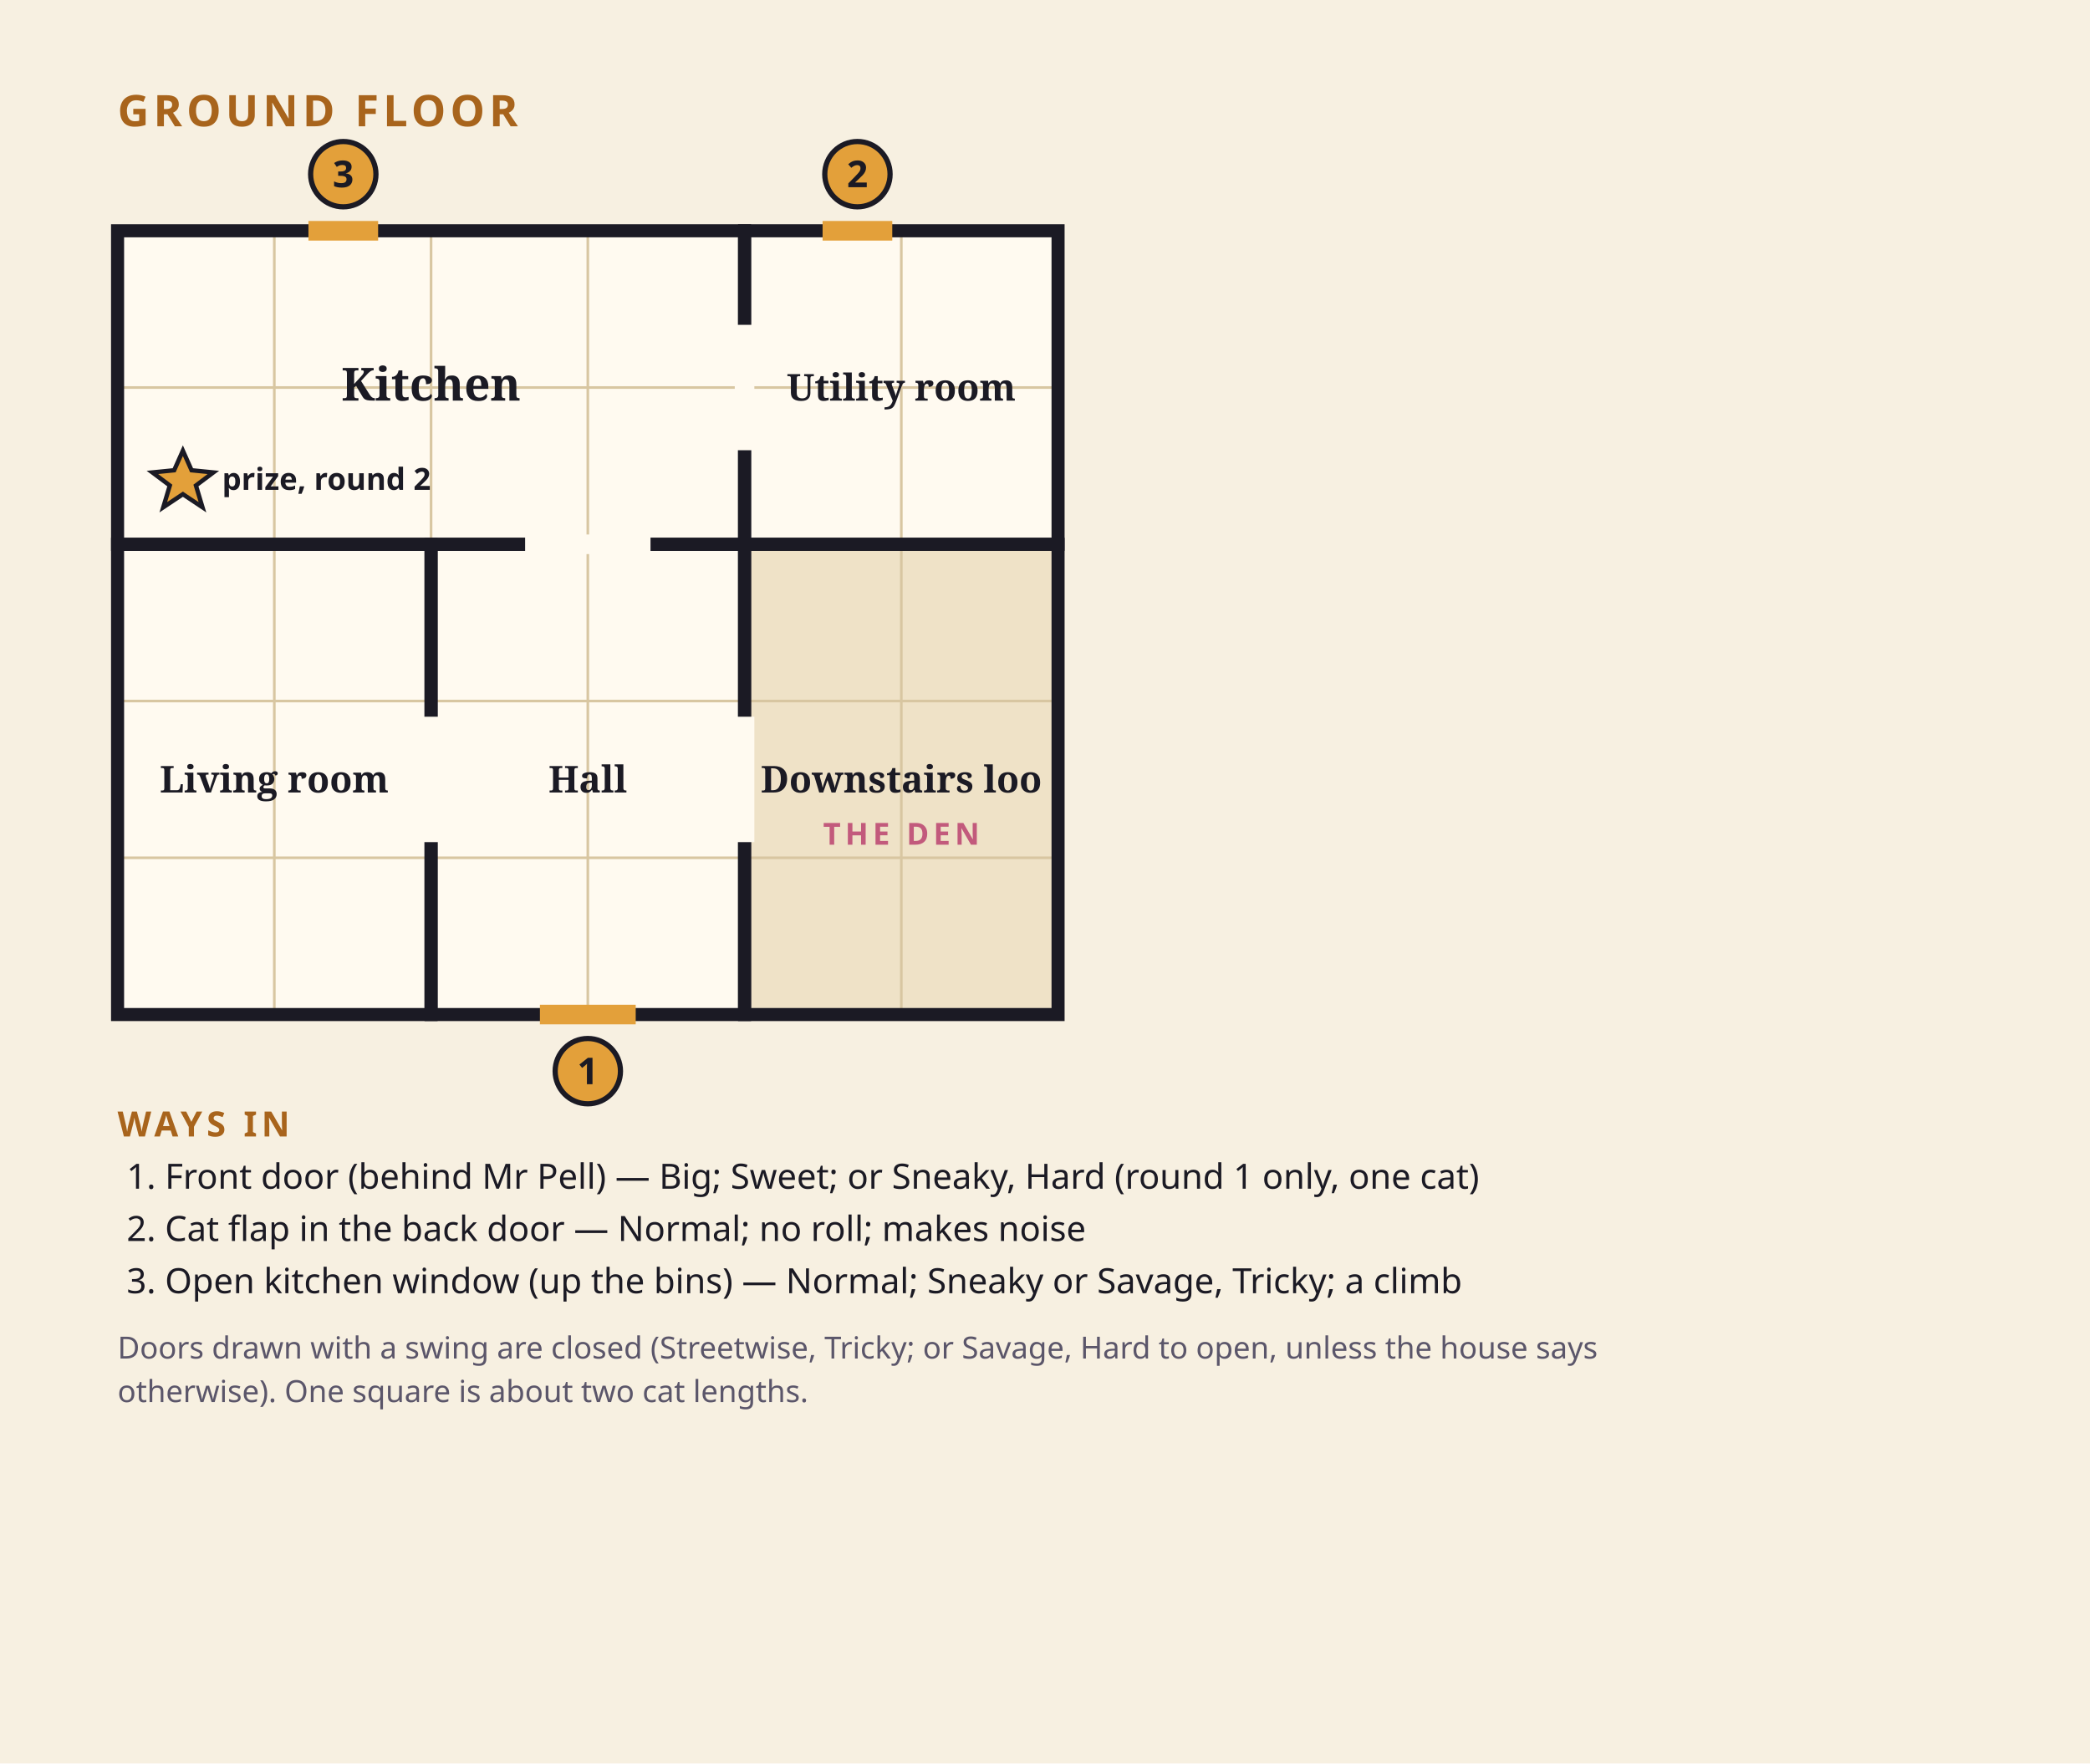
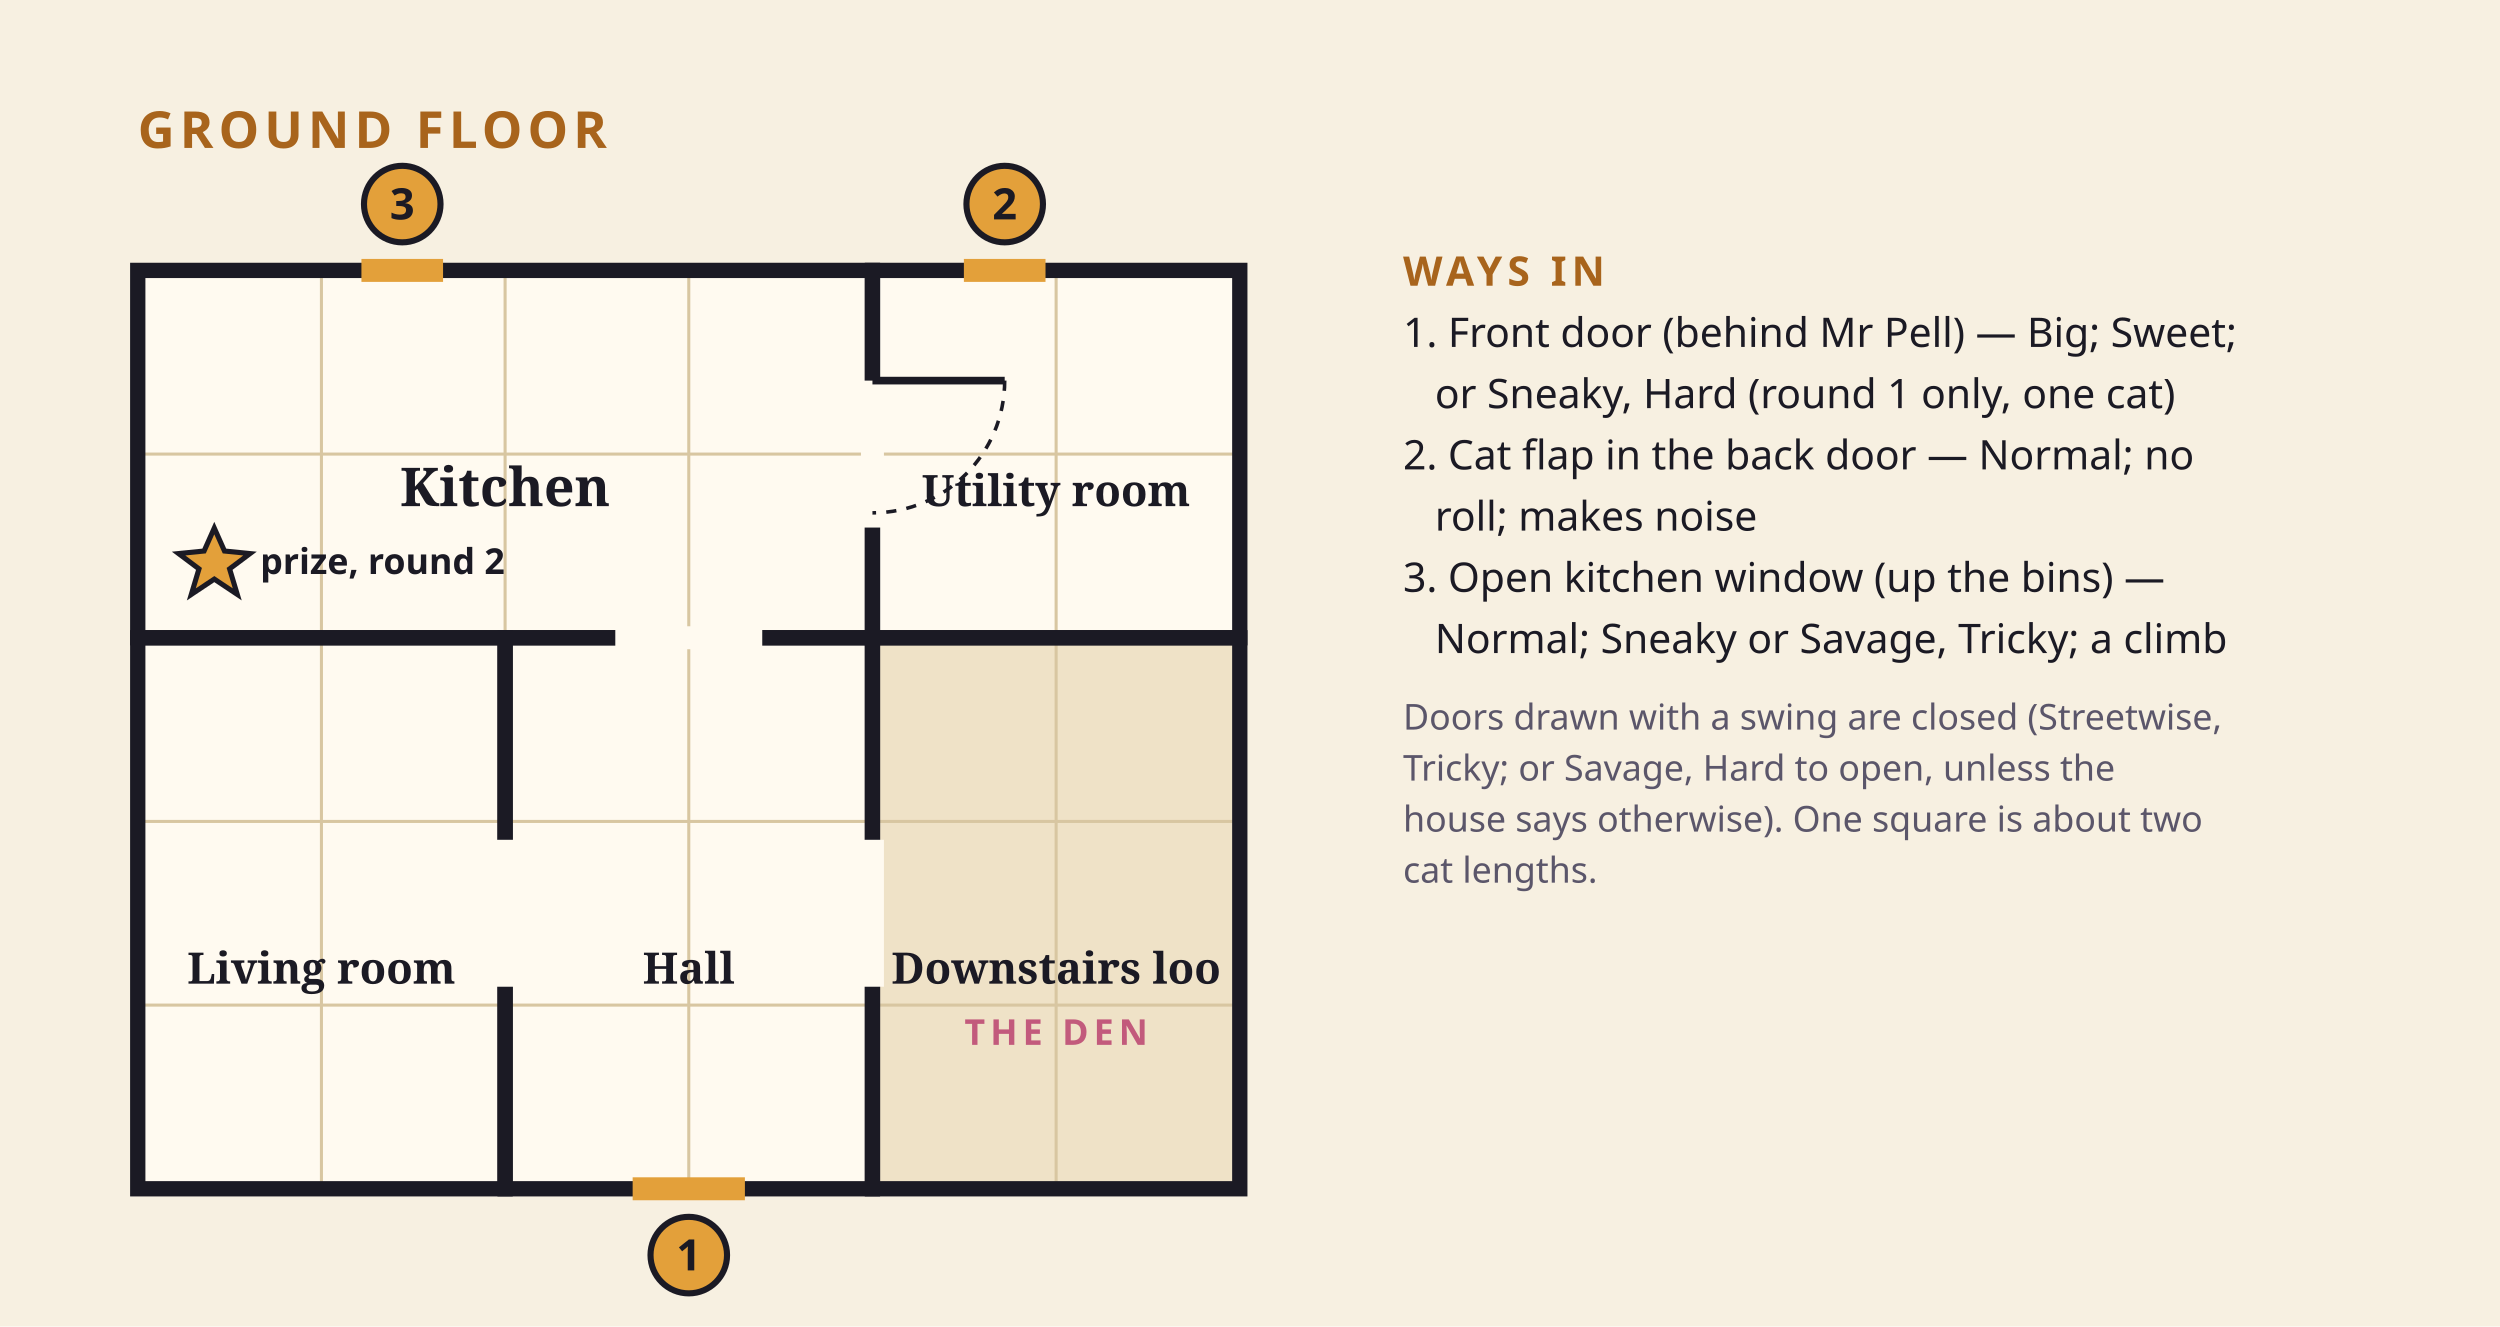
- <svg xmlns="http://www.w3.org/2000/svg" viewBox="0 0 960 810" role="img" aria-label="Floor plan: The Chicken at Number 12">
-   <rect width="960" height="810" fill="#f7f0e1" />
+ <svg xmlns="http://www.w3.org/2000/svg" viewBox="0 0 980 520" role="img" aria-label="Floor plan: The Chicken at Number 12">
+   <rect width="980" height="520" fill="#f7f0e1" />
  <text x="54" y="58" font-family="sans-serif" font-weight="700" font-size="20" letter-spacing="2" fill="#a8641c">GROUND FLOOR</text>
  <rect x="54" y="106" width="288" height="144" fill="#fffaf0" />
  <path d="M126 106V250M198 106V250M270 106V250M54 178H342" stroke="#d8c6a1" stroke-width="1.2" />
  <rect x="342" y="106" width="144" height="144" fill="#fffaf0" />
  <path d="M414 106V250M342 178H486" stroke="#d8c6a1" stroke-width="1.2" />
  <rect x="54" y="250" width="144" height="216" fill="#fffaf0" />
  <path d="M126 250V466M54 322H198M54 394H198" stroke="#d8c6a1" stroke-width="1.2" />
  <rect x="198" y="250" width="144" height="216" fill="#fffaf0" />
  <path d="M270 250V466M198 322H342M198 394H342" stroke="#d8c6a1" stroke-width="1.2" />
  <rect x="342" y="250" width="144" height="216" fill="#efe2c7" />
  <path d="M414 250V466M342 322H486M342 394H486" stroke="#d8c6a1" stroke-width="1.2" />
  <rect x="54" y="106" width="288" height="144" fill="none" stroke="#1b1a24" stroke-width="6" stroke-linejoin="square" />
  <rect x="342" y="106" width="144" height="144" fill="none" stroke="#1b1a24" stroke-width="6" stroke-linejoin="square" />
  <rect x="54" y="250" width="144" height="216" fill="none" stroke="#1b1a24" stroke-width="6" stroke-linejoin="square" />
  <rect x="198" y="250" width="144" height="216" fill="none" stroke="#1b1a24" stroke-width="6" stroke-linejoin="square" />
  <rect x="342" y="250" width="144" height="216" fill="none" stroke="#1b1a24" stroke-width="6" stroke-linejoin="square" />
  <path d="M198 329.2V386.8" stroke="#fffaf0" stroke-width="9" />
  <path d="M241.2 250H298.8" stroke="#fffaf0" stroke-width="9" />
  <path d="M342 149.2V206.8" stroke="#fffaf0" stroke-width="9" />
+   <path d="M342 149.2l51.84 0" stroke="#1b1a24" stroke-width="3" />
+   <path d="M393.84 149.2A51.84 51.84 0 0 1 342 201.04" fill="none" stroke="#1b1a24" stroke-width="1.4" stroke-dasharray="4 4" />
  <path d="M342 329.2V386.8" stroke="#fffaf0" stroke-width="9" />
-   <text x="270" y="364" text-anchor="middle" font-family="Fraunces, serif" font-weight="700" font-size="17" fill="#1b1a24">Hall</text>
-   <text x="126" y="364" text-anchor="middle" font-family="Fraunces, serif" font-weight="700" font-size="17" fill="#1b1a24">Living room</text>
-   <text x="198" y="184" text-anchor="middle" font-family="Fraunces, serif" font-weight="700" font-size="21" fill="#1b1a24">Kitchen</text>
-   <text x="414" y="184" text-anchor="middle" font-family="Fraunces, serif" font-weight="700" font-size="17" fill="#1b1a24">Utility room</text>
-   <text x="414" y="364" text-anchor="middle" font-family="Fraunces, serif" font-weight="700" font-size="17" fill="#1b1a24">Downstairs loo</text>
-   <text x="414" y="388" text-anchor="middle" font-family="sans-serif" font-weight="800" font-size="14" letter-spacing="2" fill="#c25a7c">THE DEN</text>
+   <text x="270" y="385.6" text-anchor="middle" font-family="Fraunces, serif" font-weight="700" font-size="17" fill="#1b1a24">Hall</text>
+   <text x="126" y="385.6" text-anchor="middle" font-family="Fraunces, serif" font-weight="700" font-size="17" fill="#1b1a24">Living room</text>
+   <text x="198" y="198.4" text-anchor="middle" font-family="Fraunces, serif" font-weight="700" font-size="21" fill="#1b1a24">Kitchen</text>
+   <text x="414" y="198.4" text-anchor="middle" font-family="Fraunces, serif" font-weight="700" font-size="17" fill="#1b1a24">Utility room</text>
+   <text x="414" y="385.6" text-anchor="middle" font-family="Fraunces, serif" font-weight="700" font-size="17" fill="#1b1a24">Downstairs loo</text>
+   <text x="414" y="409.6" text-anchor="middle" font-family="sans-serif" font-weight="800" font-size="14" letter-spacing="2" fill="#c25a7c">THE DEN</text>
  <path d="M84 207 l4 9 l10 1 l-8 6 l3 10 l-9 -6 l-9 6 l3 -10 l-8 -6 l10 -1 Z" fill="#e3a03a" stroke="#1b1a24" stroke-width="2" />
  <text x="102" y="225" font-family="sans-serif" font-size="14" font-weight="700" fill="#1b1a24">prize, round 2</text>
  <path d="M248 466L292 466" stroke="#e3a03a" stroke-width="9" />
  <circle cx="270" cy="492" r="15" fill="#e3a03a" stroke="#1b1a24" stroke-width="2.4" />
  <text x="270" y="498" text-anchor="middle" font-family="sans-serif" font-weight="800" font-size="17" fill="#1b1a24">1</text>
  <path d="M377.84 106L409.84 106" stroke="#e3a03a" stroke-width="9" />
  <circle cx="393.84" cy="80" r="15" fill="#e3a03a" stroke="#1b1a24" stroke-width="2.4" />
  <text x="393.84" y="86" text-anchor="middle" font-family="sans-serif" font-weight="800" font-size="17" fill="#1b1a24">2</text>
  <path d="M141.68 106L173.68 106" stroke="#e3a03a" stroke-width="9" />
  <circle cx="157.68" cy="80" r="15" fill="#e3a03a" stroke="#1b1a24" stroke-width="2.4" />
  <text x="157.68" y="86" text-anchor="middle" font-family="sans-serif" font-weight="800" font-size="17" fill="#1b1a24">3</text>
-   <text x="54" y="522" font-family="sans-serif" font-weight="800" font-size="16" letter-spacing="2" fill="#a8641c">WAYS IN</text>
-   <text x="54" y="546" font-family="sans-serif" font-size="16" fill="#1b1a24" xml:space="preserve"> 1. Front door (behind Mr Pell) — Big; Sweet; or Sneaky, Hard (round 1 only, one cat)</text>
-   <text x="54" y="570" font-family="sans-serif" font-size="16" fill="#1b1a24" xml:space="preserve"> 2. Cat flap in the back door — Normal; no roll; makes noise</text>
-   <text x="54" y="594" font-family="sans-serif" font-size="16" fill="#1b1a24" xml:space="preserve"> 3. Open kitchen window (up the bins) — Normal; Sneaky or Savage, Tricky; a climb</text>
-   <text x="54" y="624" font-family="sans-serif" font-size="14" fill="#5b566a">Doors drawn with a swing are closed (Streetwise, Tricky; or Savage, Hard to open, unless the house says</text>
-   <text x="54" y="644" font-family="sans-serif" font-size="14" fill="#5b566a">   otherwise). One square is about two cat lengths.</text>
+   <text x="550" y="112" font-family="sans-serif" font-weight="800" font-size="16" letter-spacing="2" fill="#a8641c">WAYS IN</text>
+   <text x="550" y="136" font-family="sans-serif" font-size="16" fill="#1b1a24" xml:space="preserve">1. Front door (behind Mr Pell) — Big; Sweet;</text>
+   <text x="550" y="160" font-family="sans-serif" font-size="16" fill="#1b1a24" xml:space="preserve">   or Sneaky, Hard (round 1 only, one cat)</text>
+   <text x="550" y="184" font-family="sans-serif" font-size="16" fill="#1b1a24" xml:space="preserve">2. Cat flap in the back door — Normal; no</text>
+   <text x="550" y="208" font-family="sans-serif" font-size="16" fill="#1b1a24" xml:space="preserve">   roll; makes noise</text>
+   <text x="550" y="232" font-family="sans-serif" font-size="16" fill="#1b1a24" xml:space="preserve">3. Open kitchen window (up the bins) —</text>
+   <text x="550" y="256" font-family="sans-serif" font-size="16" fill="#1b1a24" xml:space="preserve">   Normal; Sneaky or Savage, Tricky; a climb</text>
+   <text x="550" y="286" font-family="sans-serif" font-size="14" fill="#5b566a">Doors drawn with a swing are closed (Streetwise,</text>
+   <text x="550" y="306" font-family="sans-serif" font-size="14" fill="#5b566a">Tricky; or Savage, Hard to open, unless the</text>
+   <text x="550" y="326" font-family="sans-serif" font-size="14" fill="#5b566a">house says otherwise). One square is about two</text>
+   <text x="550" y="346" font-family="sans-serif" font-size="14" fill="#5b566a">cat lengths.</text>
</svg>
